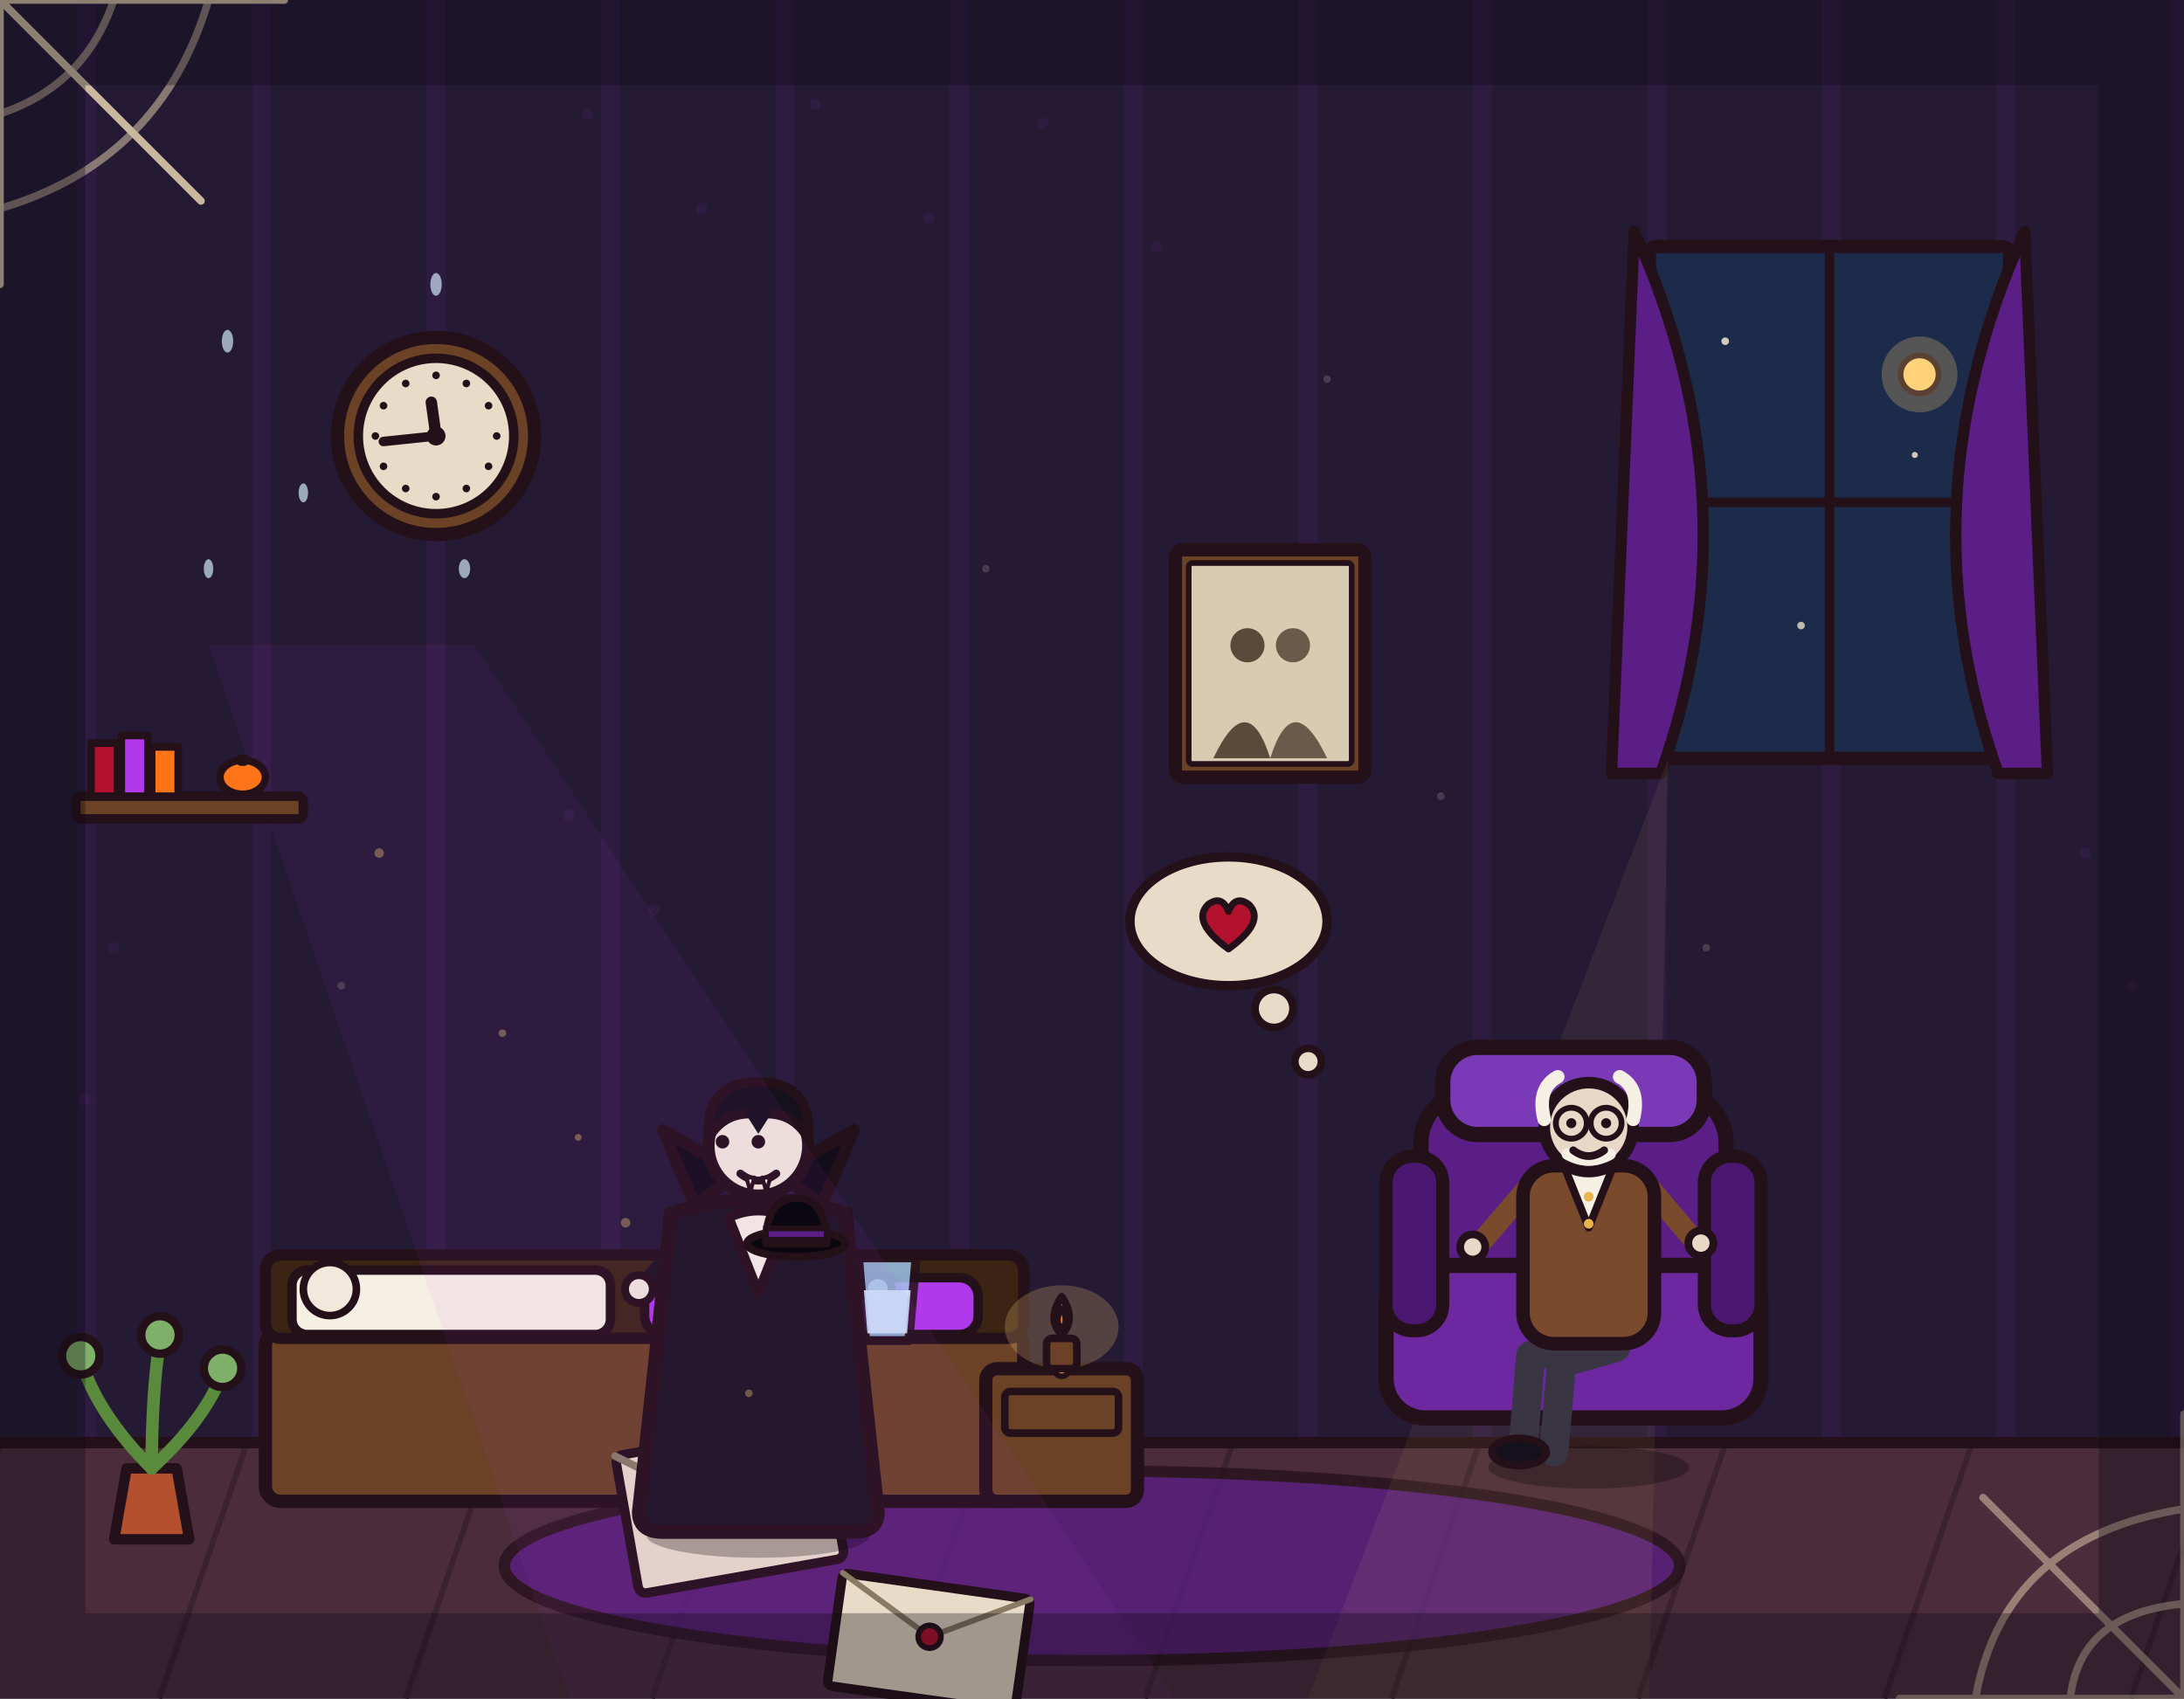
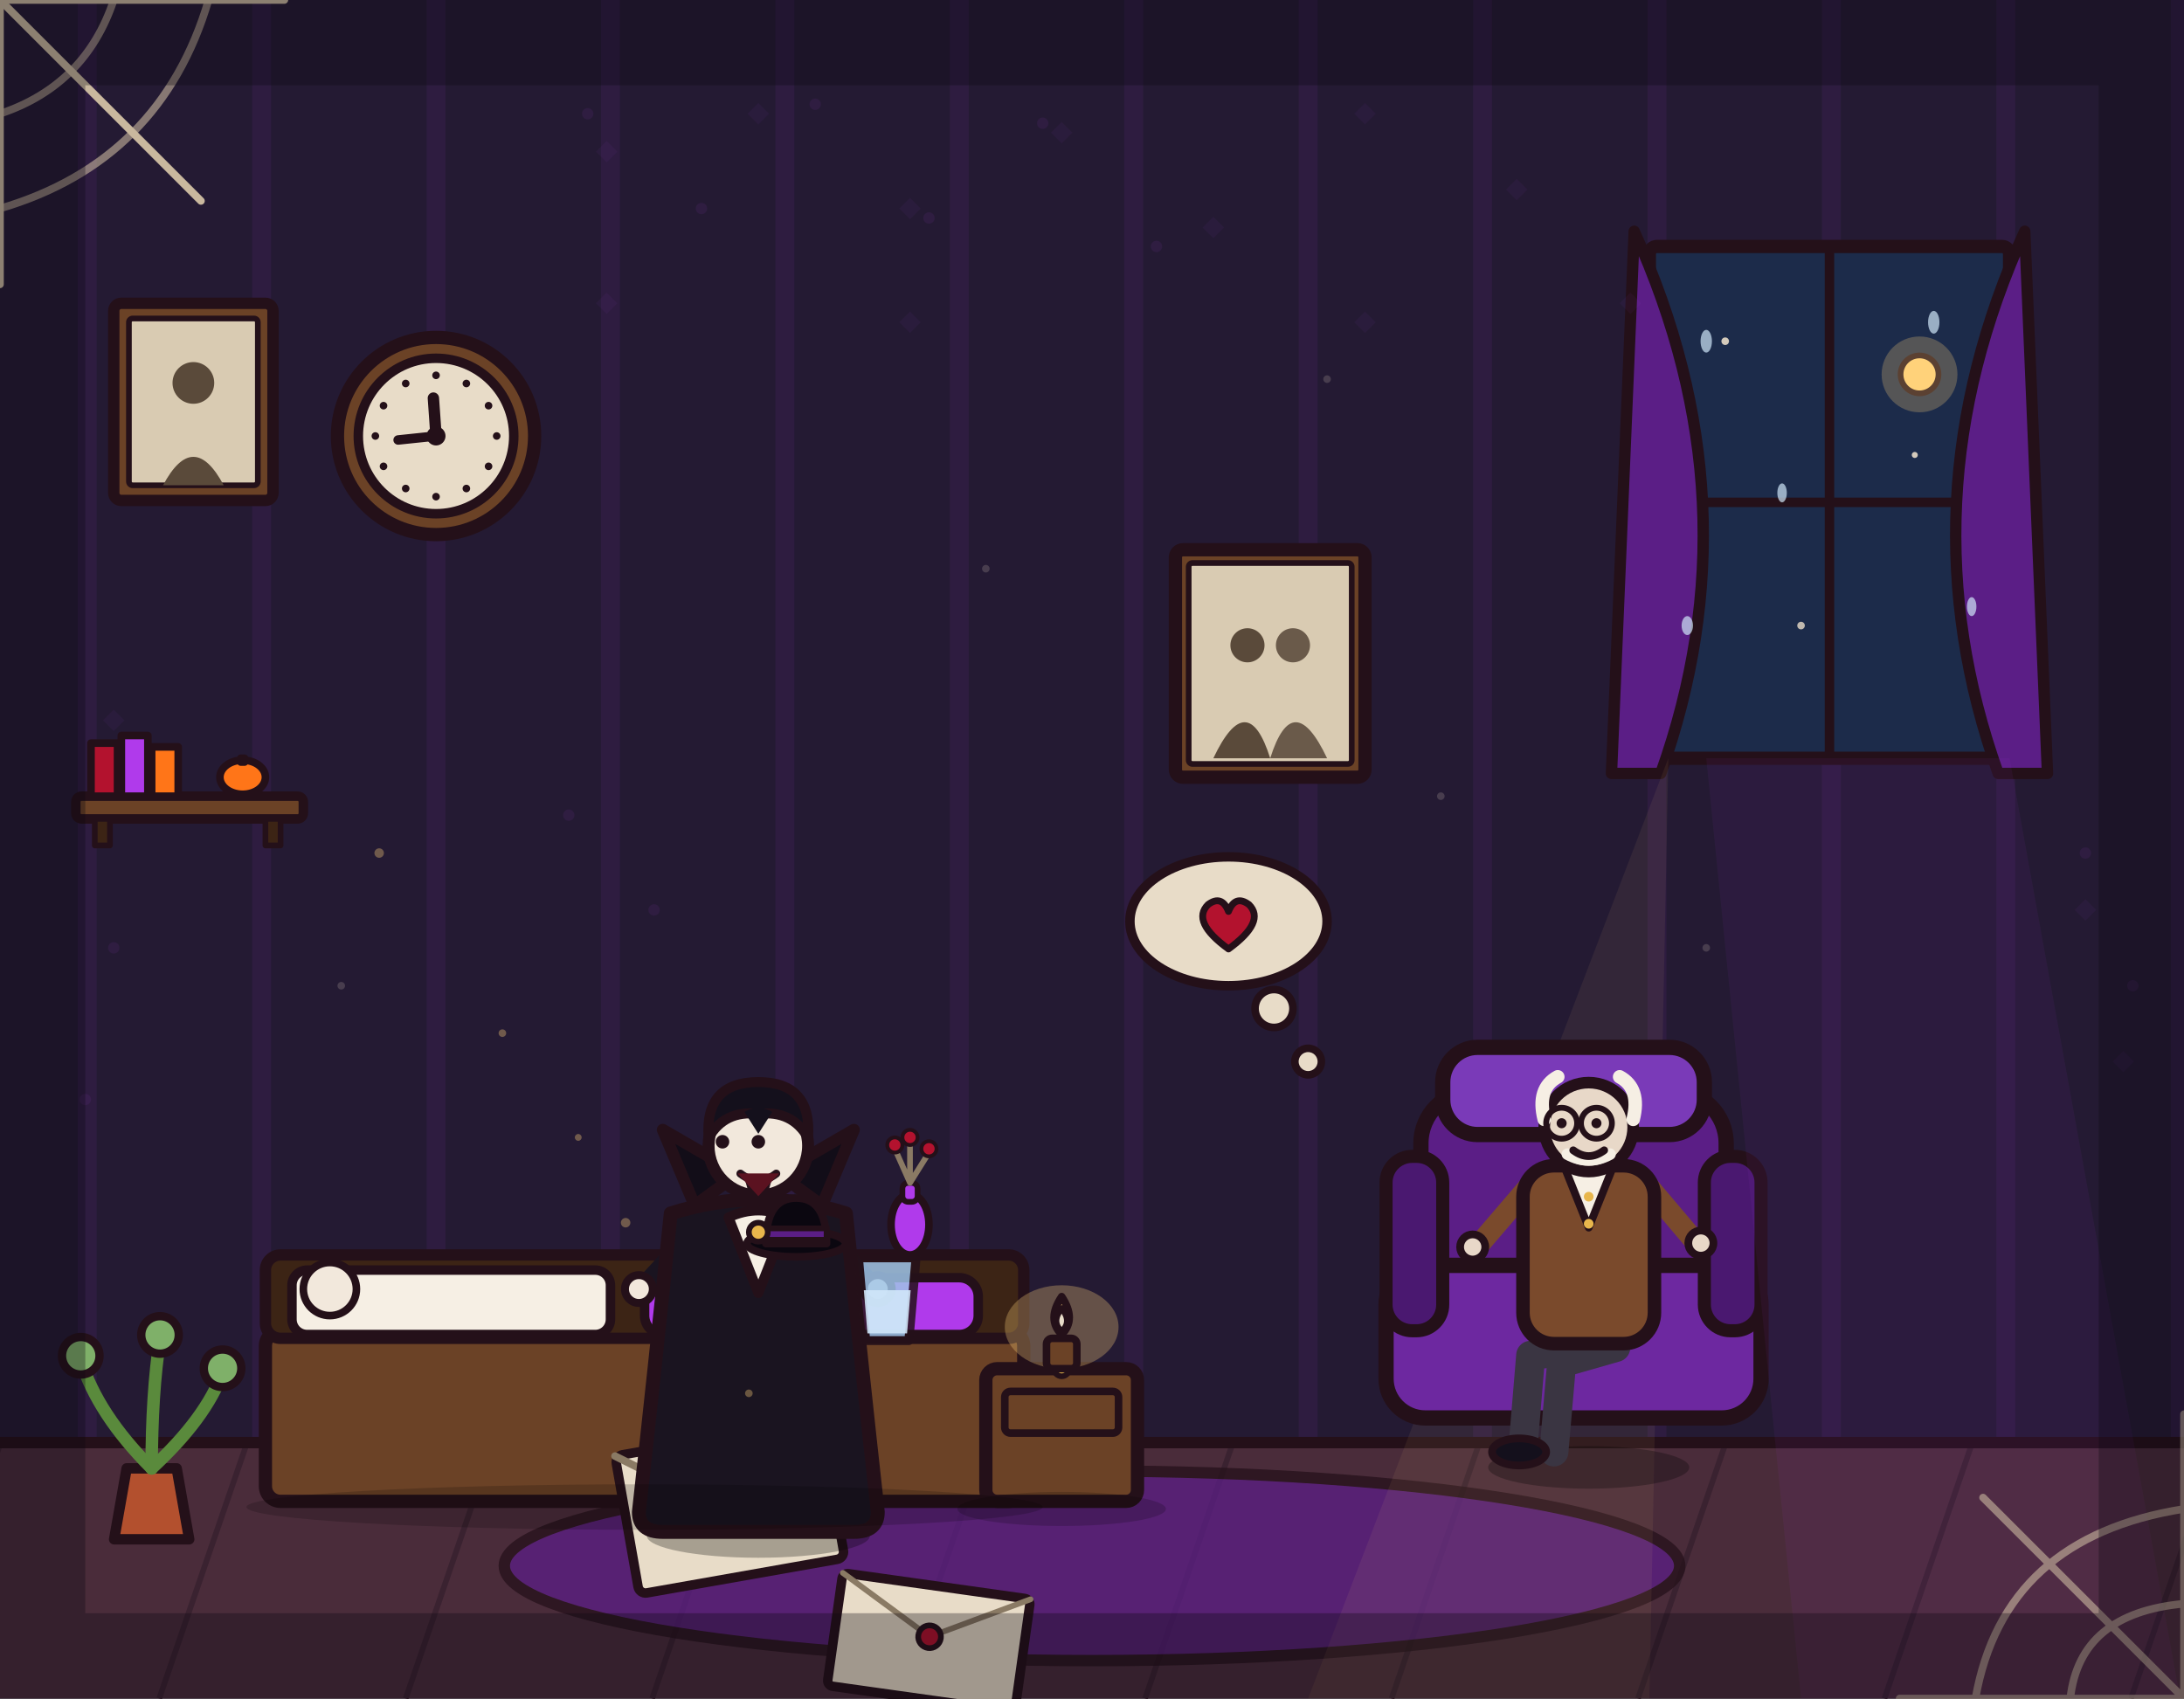
<svg xmlns="http://www.w3.org/2000/svg" viewBox="0 0 1152 896" width="1152" height="896">
  <rect x="0" y="0" width="1152" height="896" fill="#241a33" />
  <path d="M46 0V762M138 0V762M230 0V762M322 0V762M414 0V762M506 0V762M598 0V762M690 0V762M782 0V762M874 0V762M966 0V762M1058 0V762M1150 0V762" stroke="#b03aeb" stroke-width="10" opacity=".07" fill="none" />
  <rect x="0" y="760" width="1152" height="136" fill="#4a2c3a" />
  <path d="M0 762 L-46 896M130 762 L84 896M260 762 L214 896M390 762 L344 896M520 762 L474 896M650 762 L604 896M780 762 L734 896M910 762 L864 896M1040 762 L994 896M1170 762 L1124 896" stroke="#3a2230" stroke-width="3" fill="none" />
  <line x1="0" y1="761" x2="1152" y2="761" stroke="#241019" stroke-width="6" stroke-linecap="round" />
  <ellipse cx="576" cy="826" rx="310" ry="50" fill="#5b1e86" stroke="#241019" stroke-width="6" stroke-linejoin="round" stroke-linecap="round" opacity="0.75" />
  <rect x="140" y="702" width="400" height="90" rx="8" fill="#6b4226" stroke="#241019" stroke-width="7" stroke-linejoin="round" stroke-linecap="round" />
  <rect x="140" y="662" width="400" height="44" rx="8" fill="#3c2415" stroke="#241019" stroke-width="6" stroke-linejoin="round" stroke-linecap="round" />
  <rect x="154" y="670" width="168" height="34" rx="8" fill="#f6efe4" stroke="#241019" stroke-width="5" stroke-linejoin="round" stroke-linecap="round" />
  <rect x="340" y="674" width="176" height="30" rx="10" fill="#b03aeb" stroke="#241019" stroke-width="5" stroke-linejoin="round" stroke-linecap="round" />
  <circle cx="174" cy="680" r="14" fill="#f2e8dc" stroke="#241019" stroke-width="4" stroke-linejoin="round" stroke-linecap="round" />
  <g transform="rotate(-10 385 795)">
    <rect x="330" y="758" width="110" height="74" rx="4" fill="#e8dcc8" stroke="#241019" stroke-width="5" stroke-linejoin="round" stroke-linecap="round" />
    <path d="M330 758 L385 798.7 L440 758" fill="none" stroke="#8a7a64" stroke-width="4" stroke-linecap="round" stroke-linejoin="round" />
    <circle cx="385" cy="795" r="7" fill="#b3122e" stroke="#241019" stroke-width="3" stroke-linejoin="round" stroke-linecap="round" />
  </g>
  <g transform="translate(560 792) scale(1)">
    <rect x="-40" y="-70" width="80" height="70" rx="6" fill="#6b4226" stroke="#241019" stroke-width="7" stroke-linejoin="round" stroke-linecap="round" />
    <rect x="-30" y="-58" width="60" height="22" rx="3" fill="none" stroke="#241019" stroke-width="4" stroke-linejoin="round" stroke-linecap="round" />
    <circle cx="0" cy="-70" r="4" fill="#e8b64c" stroke="#241019" stroke-width="3" stroke-linejoin="round" stroke-linecap="round" />
  </g>
-   <ellipse cx="560" cy="700" rx="30" ry="22" fill="#ffd27a" stroke-width="0" stroke-linejoin="round" stroke-linecap="round" stroke="none" opacity="0.22" />
+   <ellipse cx="560" cy="700" rx="30" ry="22" fill="#ffd27a" stroke-width="0" stroke-linejoin="round" stroke-linecap="round" stroke="none" opacity="0.3" />
  <rect x="552" y="706" width="16" height="16" rx="3" fill="#6b4226" stroke="#241019" stroke-width="4" stroke-linejoin="round" stroke-linecap="round" />
  <path d="M560 684 Q568 696 560 704 Q552 696 560 684 Z" fill="#ffd27a" stroke="#241019" stroke-width="4" stroke-linejoin="round" stroke-linecap="round" />
  <path d="M560 690 Q564 697 560 701 Q556 697 560 690 Z" fill="#ff7518" stroke="#241019" stroke-width="3" stroke-linejoin="round" stroke-linecap="round" />
+   <path d="M560 693 Q562.5 697 560 700 Q557.5 697 560 693 Z" fill="#e8dcc8" stroke="none" />
  <rect x="870" y="130" width="190" height="270" rx="4" fill="#1c2b4a" stroke="#241019" stroke-width="7" stroke-linejoin="round" stroke-linecap="round" />
  <line x1="965" y1="130" x2="965" y2="400" stroke="#241019" stroke-width="5" stroke-linecap="round" />
  <line x1="870" y1="265" x2="1060" y2="265" stroke="#241019" stroke-width="5" stroke-linecap="round" />
  <path d="M862 122 Q927 265 876 408 L850 408 Z" fill="#5b1e86" stroke="#241019" stroke-width="6" stroke-linejoin="round" stroke-linecap="round" />
  <path d="M1068 122 Q1003 265 1054 408 L1080 408 Z" fill="#5b1e86" stroke="#241019" stroke-width="6" stroke-linejoin="round" stroke-linecap="round" />
  <circle cx="1012.5" cy="197.5" r="10" fill="#ffd27a" stroke="#241019" stroke-width="3" stroke-linejoin="round" stroke-linecap="round" />
  <circle cx="1012.5" cy="197.5" r="20" fill="#ffd27a" opacity="0.25" stroke="none" />
  <circle cx="910" cy="180" r="2" fill="#e8dcc8" opacity="0.9" />
  <circle cx="1010" cy="240" r="1.6" fill="#e8dcc8" opacity="0.9" />
  <circle cx="950" cy="330" r="2" fill="#e8dcc8" opacity="0.8" />
  <path d="M880 400 L690 896 L870 896 Z" fill="#ffd27a" stroke-width="0" stroke-linejoin="round" stroke-linecap="round" stroke="none" opacity="0.07" />
  <g transform="translate(230 230)">
    <circle cx="0" cy="0" r="52" fill="#6b4226" stroke="#241019" stroke-width="7" stroke-linejoin="round" stroke-linecap="round" />
    <circle cx="0" cy="0" r="41" fill="#e8dcc8" stroke="#241019" stroke-width="5" stroke-linejoin="round" stroke-linecap="round" />
    <circle cx="0" cy="-32" r="2" fill="#241019" opacity="1" />
    <circle cx="16" cy="-27.7" r="2" fill="#241019" opacity="1" />
    <circle cx="27.7" cy="-16" r="2" fill="#241019" opacity="1" />
    <circle cx="32" cy="0" r="2" fill="#241019" opacity="1" />
    <circle cx="27.7" cy="16" r="2" fill="#241019" opacity="1" />
    <circle cx="16" cy="27.7" r="2" fill="#241019" opacity="1" />
    <circle cx="0" cy="32" r="2" fill="#241019" opacity="1" />
    <circle cx="-16" cy="27.7" r="2" fill="#241019" opacity="1" />
    <circle cx="-27.7" cy="16" r="2" fill="#241019" opacity="1" />
    <circle cx="-32" cy="0" r="2" fill="#241019" opacity="1" />
    <circle cx="-27.7" cy="-16" r="2" fill="#241019" opacity="1" />
    <circle cx="-16" cy="-27.7" r="2" fill="#241019" opacity="1" />
-     <line x1="0" y1="0" x2="-27.8" y2="2.9" stroke="#241019" stroke-width="5" stroke-linecap="round" />
-     <line x1="0" y1="0" x2="-2.5" y2="-17.8" stroke="#241019" stroke-width="6" stroke-linecap="round" />
+     <line x1="0" y1="0" x2="-20" y2="2.1" stroke="#241019" stroke-width="5" stroke-linecap="round" />
+     <line x1="0" y1="0" x2="-1.4" y2="-20" stroke="#241019" stroke-width="6" stroke-linecap="round" />
    <circle cx="0" cy="0" r="4" fill="#241019" stroke="#241019" stroke-width="2" stroke-linejoin="round" stroke-linecap="round" />
  </g>
  <rect x="620" y="290" width="100" height="120" rx="4" fill="#6b4226" stroke="#241019" stroke-width="7" stroke-linejoin="round" stroke-linecap="round" />
  <rect x="627" y="297" width="86" height="106" rx="2" fill="#d9cbb2" stroke="#241019" stroke-width="3" stroke-linejoin="round" stroke-linecap="round" />
  <circle cx="658" cy="340.4" r="9" fill="#5a4a3a" stroke-width="0" stroke-linejoin="round" stroke-linecap="round" stroke="none" />
  <circle cx="682" cy="340.4" r="9" fill="#6a5a4a" stroke-width="0" stroke-linejoin="round" stroke-linecap="round" stroke="none" />
  <path d="M640 400 Q658 362 670 400 Z" fill="#5a4a3a" stroke-width="0" stroke-linejoin="round" stroke-linecap="round" stroke="none" />
  <path d="M670 400 Q682 362 700 400 Z" fill="#6a5a4a" stroke-width="0" stroke-linejoin="round" stroke-linecap="round" stroke="none" />
  <line x1="0" y1="0" x2="150" y2="0" stroke="#c9b89e" stroke-width="4" stroke-linecap="round" />
  <line x1="0" y1="0" x2="0" y2="150" stroke="#c9b89e" stroke-width="4" stroke-linecap="round" />
  <line x1="0" y1="0" x2="106" y2="106" stroke="#c9b89e" stroke-width="4" stroke-linecap="round" />
  <path d="M60 0 Q45 45 0 60" fill="none" stroke="#c9b89e" stroke-width="4" stroke-linecap="round" stroke-linejoin="round" opacity="0.6" />
  <path d="M110 0 Q85 85 0 110" fill="none" stroke="#c9b89e" stroke-width="4" stroke-linecap="round" stroke-linejoin="round" opacity="0.6" />
  <g transform="translate(80 812) scale(1.1)">
    <path d="M-18 0 L18 0 L12 -34 L-12 -34 Z" fill="#b3502e" stroke="#241019" stroke-width="5" stroke-linejoin="round" stroke-linecap="round" />
    <path d="M0 -34 Q-26 -60 -34 -86" fill="none" stroke="#5a8a3c" stroke-width="6" stroke-linecap="round" stroke-linejoin="round" />
    <path d="M0 -34 Q0 -70 4 -96" fill="none" stroke="#5a8a3c" stroke-width="6" stroke-linecap="round" stroke-linejoin="round" />
    <path d="M0 -34 Q26 -58 34 -80" fill="none" stroke="#5a8a3c" stroke-width="6" stroke-linecap="round" stroke-linejoin="round" />
    <circle cx="-34" cy="-88" r="9" fill="#7fb069" stroke="#241019" stroke-width="4" stroke-linejoin="round" stroke-linecap="round" />
    <circle cx="4" cy="-98" r="9" fill="#7fb069" stroke="#241019" stroke-width="4" stroke-linejoin="round" stroke-linecap="round" />
    <circle cx="34" cy="-82" r="9" fill="#7fb069" stroke="#241019" stroke-width="4" stroke-linejoin="round" stroke-linecap="round" />
  </g>
  <g transform="translate(830 748) scale(1.15)">
    <rect x="-70" y="-150" width="140" height="110" rx="24" fill="#5b1e86" stroke="#241019" stroke-width="7" stroke-linejoin="round" stroke-linecap="round" />
    <rect x="-86" y="-70" width="172" height="70" rx="18" fill="#6d28a0" stroke="#241019" stroke-width="7" stroke-linejoin="round" stroke-linecap="round" />
    <rect x="-86" y="-120" width="26" height="80" rx="12" fill="#4a1870" stroke="#241019" stroke-width="6" stroke-linejoin="round" stroke-linecap="round" />
    <rect x="60" y="-120" width="26" height="80" rx="12" fill="#4a1870" stroke="#241019" stroke-width="6" stroke-linejoin="round" stroke-linecap="round" />
    <rect x="-60" y="-170" width="120" height="40" rx="16" fill="#7a3ab8" stroke="#241019" stroke-width="7" stroke-linejoin="round" stroke-linecap="round" />
  </g>
  <g transform="translate(838 770) scale(-1.02 1.02)">
    <ellipse cx="0" cy="4" rx="52" ry="11" fill="#000000" stroke-width="0" stroke-linejoin="round" stroke-linecap="round" stroke="none" opacity="0.28" />
    <path d="M-8 -58 L30 -54 L34 -6" fill="none" stroke="#3a3542" stroke-width="15" stroke-linecap="round" stroke-linejoin="round" />
    <path d="M-14 -58 L14 -50 L18 -4" fill="none" stroke="#3a3542" stroke-width="15" stroke-linecap="round" stroke-linejoin="round" />
    <ellipse cx="36" cy="-4" rx="14" ry="7" fill="#14101c" stroke="#241019" stroke-width="4" stroke-linejoin="round" stroke-linecap="round" />
    <path d="M32 -140 L56 -112" fill="none" stroke="#7a4a2c" stroke-width="11" stroke-linecap="round" stroke-linejoin="round" />
    <circle cx="60" cy="-110" r="6.5" fill="#e8d8c8" stroke="#241019" stroke-width="4" stroke-linejoin="round" stroke-linecap="round" />
    <path d="M-32 -140 L-54 -114" fill="none" stroke="#7a4a2c" stroke-width="11" stroke-linecap="round" stroke-linejoin="round" />
    <circle cx="-58" cy="-112" r="6.5" fill="#e8d8c8" stroke="#241019" stroke-width="4" stroke-linejoin="round" stroke-linecap="round" />
    <rect x="-34" y="-152" width="68" height="92" rx="16" fill="#7a4a2c" stroke="#241019" stroke-width="7" stroke-linejoin="round" stroke-linecap="round" />
    <path d="M-12 -150 L0 -120 L12 -150 Z" fill="#f6efe4" stroke="#241019" stroke-width="4" stroke-linejoin="round" stroke-linecap="round" />
    <circle cx="0" cy="-136" r="2.5" fill="#e8b64c" stroke-width="0" stroke-linejoin="round" stroke-linecap="round" stroke="none" />
    <circle cx="0" cy="-122" r="2.5" fill="#e8b64c" stroke-width="0" stroke-linejoin="round" stroke-linecap="round" stroke="none" />
    <circle cx="0" cy="-172" r="23" fill="#e8d8c8" stroke="#241019" stroke-width="6" stroke-linejoin="round" stroke-linecap="round" />
    <path d="M-23 -176 Q-27 -192 -16 -198" fill="none" stroke="#f6efe4" stroke-width="7" stroke-linecap="round" stroke-linejoin="round" />
    <path d="M23 -176 Q27 -192 16 -198" fill="none" stroke="#f6efe4" stroke-width="7" stroke-linecap="round" stroke-linejoin="round" />
-     <circle cx="-9" cy="-174" r="2.6" fill="#241019" stroke-width="0" stroke-linejoin="round" stroke-linecap="round" stroke="none" />
-     <circle cx="9" cy="-174" r="2.6" fill="#241019" stroke-width="0" stroke-linejoin="round" stroke-linecap="round" stroke="none" />
-     <circle cx="-9" cy="-174" r="8" fill="none" stroke="#241019" stroke-width="3" stroke-linejoin="round" stroke-linecap="round" />
-     <circle cx="9" cy="-174" r="8" fill="none" stroke="#241019" stroke-width="3" stroke-linejoin="round" stroke-linecap="round" />
-     <line x1="-1" y1="-174" x2="1" y2="-174" stroke="#241019" stroke-width="3" stroke-linecap="round" />
+     <circle cx="-4" cy="-174" r="2.6" fill="#241019" stroke-width="0" stroke-linejoin="round" stroke-linecap="round" stroke="none" />
+     <circle cx="14" cy="-174" r="2.6" fill="#241019" stroke-width="0" stroke-linejoin="round" stroke-linecap="round" stroke="none" />
+     <circle cx="-4" cy="-174" r="8" fill="none" stroke="#241019" stroke-width="3" stroke-linejoin="round" stroke-linecap="round" />
+     <circle cx="14" cy="-174" r="8" fill="none" stroke="#241019" stroke-width="3" stroke-linejoin="round" stroke-linecap="round" />
+     <line x1="4" y1="-174" x2="6" y2="-174" stroke="#241019" stroke-width="3" stroke-linecap="round" />
    <path d="M-11 -158 Q0 -152 11 -158" fill="none" stroke="#f6efe4" stroke-width="6" stroke-linecap="round" stroke-linejoin="round" />
    <path d="M-8 -160 Q0 -154 8 -160" fill="none" stroke="#241019" stroke-width="4" stroke-linecap="round" stroke-linejoin="round" />
  </g>
  <circle cx="690" cy="560" r="7" fill="#e8dcc8" stroke="#241019" stroke-width="4" stroke-linejoin="round" stroke-linecap="round" />
  <circle cx="672" cy="532" r="10" fill="#e8dcc8" stroke="#241019" stroke-width="4" stroke-linejoin="round" stroke-linecap="round" />
  <ellipse cx="648" cy="486" rx="52" ry="34" fill="#e8dcc8" stroke="#241019" stroke-width="5" stroke-linejoin="round" stroke-linecap="round" />
  <g transform="translate(648 488) scale(0.9)">
    <path d="M0 14 Q-22 -2 -12 -12 Q-4 -18 0 -8 Q4 -18 12 -12 Q22 -2 0 14 Z" fill="#b3122e" stroke="#241019" stroke-width="4" stroke-linejoin="round" stroke-linecap="round" />
  </g>
  <g transform="translate(400 806) scale(1.05 1.05)">
    <ellipse cx="0" cy="4" rx="56" ry="11" fill="#000000" stroke-width="0" stroke-linejoin="round" stroke-linecap="round" stroke="none" opacity="0.28" />
    <path d="M-12 -62 L-16 -6" fill="none" stroke="#241a2e" stroke-width="15" stroke-linecap="round" stroke-linejoin="round" />
    <path d="M12 -62 L16 -6" fill="none" stroke="#241a2e" stroke-width="15" stroke-linecap="round" stroke-linejoin="round" />
    <ellipse cx="-18" cy="-4" rx="15" ry="7" fill="#14101c" stroke="#241019" stroke-width="4" stroke-linejoin="round" stroke-linecap="round" />
    <ellipse cx="18" cy="-4" rx="15" ry="7" fill="#14101c" stroke="#241019" stroke-width="4" stroke-linejoin="round" stroke-linecap="round" />
    <path d="M-34 -146 L-56 -122" fill="none" stroke="#1a1420" stroke-width="11" stroke-linecap="round" stroke-linejoin="round" />
    <circle cx="-60" cy="-120" r="7" fill="#f2e8dc" stroke="#241019" stroke-width="4" stroke-linejoin="round" stroke-linecap="round" />
    <path d="M34 -146 L56 -122" fill="none" stroke="#1a1420" stroke-width="11" stroke-linecap="round" stroke-linejoin="round" />
    <circle cx="60" cy="-120" r="7" fill="#f2e8dc" stroke="#241019" stroke-width="4" stroke-linejoin="round" stroke-linecap="round" />
    <path d="M-44 -158 Q-52 -80 -60 -8 Q-60 2 -48 2 L48 2 Q60 2 60 -8 Q52 -80 44 -158 Q0 -172 -44 -158 Z" fill="#1a1420" stroke="#241019" stroke-width="7" stroke-linejoin="round" stroke-linecap="round" />
    <path d="M-32 -162 L-48 -200 L-10 -178 Z" fill="#120d18" stroke="#241019" stroke-width="6" stroke-linejoin="round" stroke-linecap="round" />
    <path d="M32 -162 L48 -200 L10 -178 Z" fill="#120d18" stroke="#241019" stroke-width="6" stroke-linejoin="round" stroke-linecap="round" />
    <path d="M-15 -156 L0 -118 L15 -156 Q0 -163 -15 -156 Z" fill="#f6efe4" stroke="#241019" stroke-width="5" stroke-linejoin="round" stroke-linecap="round" />
    <circle cx="0" cy="-192" r="25" fill="#f2e8dc" stroke="#241019" stroke-width="6" stroke-linejoin="round" stroke-linecap="round" />
    <path d="M-25 -196 Q-27 -224 0 -224 Q27 -224 25 -196 Q17 -210 0 -208 Q-17 -210 -25 -196 Z" fill="#14101c" stroke="#241019" stroke-width="5" stroke-linejoin="round" stroke-linecap="round" />
    <path d="M-7 -209 L0 -198 L7 -209 Q0 -213 -7 -209 Z" fill="#14101c" stroke-width="0" stroke-linejoin="round" stroke-linecap="round" stroke="none" />
    <circle cx="-18" cy="-194" r="3.4" fill="#241019" stroke-width="0" stroke-linejoin="round" stroke-linecap="round" stroke="none" />
    <circle cx="0" cy="-194" r="3.4" fill="#241019" stroke-width="0" stroke-linejoin="round" stroke-linecap="round" stroke="none" />
    <path d="M-9 -178 Q0 -171 9 -178" fill="none" stroke="#241019" stroke-width="4" stroke-linecap="round" stroke-linejoin="round" />
    <path d="M-6 -176 L-2 -176 L-4 -169 Z" fill="#ffffff" stroke="#241019" stroke-width="2" stroke-linejoin="round" stroke-linecap="round" />
    <path d="M2 -176 L6 -176 L4 -169 Z" fill="#ffffff" stroke="#241019" stroke-width="2" stroke-linejoin="round" stroke-linecap="round" />
  </g>
  <g transform="translate(468 692) scale(0.95)">
    <path d="M-16 -30 L16 -30 L12 16 L-12 16 Z" fill="#9fc4e8" stroke="#241019" stroke-width="5" stroke-linejoin="round" stroke-linecap="round" opacity="0.85" />
    <path d="M-13 -12 L13 -12 L11 12 L-11 12 Z" fill="#cfe6f8" stroke-width="0" stroke-linejoin="round" stroke-linecap="round" stroke="none" opacity="0.9" />
  </g>
-   <polygon points="110,340 250,340 620,896 300,896" fill="#b03aeb" opacity="0.07" />
+   <polygon points="900,400 1060,400 1150,896 950,896" fill="#b03aeb" opacity="0.06" />
  <g fill="#ffd27a" opacity="0.35">
    <circle cx="200" cy="450" r="2.5" />
    <circle cx="265" cy="545" r="2" />
    <circle cx="330" cy="645" r="2.5" />
    <circle cx="395" cy="735" r="2" />
    <circle cx="305" cy="600" r="1.8" />
  </g>
  <g fill="#cfe6f8" opacity="0.7">
-     <ellipse cx="120" cy="180" rx="3" ry="6" />
-     <ellipse cx="160" cy="260" rx="2.5" ry="5" />
-     <ellipse cx="230" cy="150" rx="3" ry="6" />
-     <ellipse cx="110" cy="300" rx="2.5" ry="5" />
-     <ellipse cx="245" cy="300" rx="3" ry="5" />
+     <ellipse cx="900" cy="180" rx="3" ry="6" />
+     <ellipse cx="940" cy="260" rx="2.5" ry="5" />
+     <ellipse cx="1020" cy="170" rx="3" ry="6" />
+     <ellipse cx="1040" cy="320" rx="2.5" ry="5" />
+     <ellipse cx="890" cy="330" rx="3" ry="5" />
  </g>
  <rect x="40" y="420" width="120" height="12" rx="3" fill="#6b4226" stroke="#241019" stroke-width="5" stroke-linejoin="round" stroke-linecap="round" />
  <rect x="48" y="392" width="14" height="28" fill="#b3122e" stroke="#241019" stroke-width="4" stroke-linejoin="round" stroke-linecap="round" />
  <rect x="64" y="388" width="14" height="32" fill="#b03aeb" stroke="#241019" stroke-width="4" stroke-linejoin="round" stroke-linecap="round" />
  <rect x="80" y="394" width="14" height="26" fill="#ff7518" stroke="#241019" stroke-width="4" stroke-linejoin="round" stroke-linecap="round" />
  <ellipse cx="128" cy="410" rx="12" ry="9" fill="#ff7518" stroke="#241019" stroke-width="4" stroke-linejoin="round" stroke-linecap="round" />
  <rect x="125" y="398" width="6" height="6" rx="2" fill="#241019" />
  <ellipse cx="420" cy="656" rx="26" ry="7" fill="#0b0710" stroke="#241019" stroke-width="4" stroke-linejoin="round" stroke-linecap="round" />
  <path d="M404 656 Q404 632 420 632 Q436 632 436 656 Z" fill="#0b0710" stroke="#241019" stroke-width="4" stroke-linejoin="round" stroke-linecap="round" />
  <rect x="404" y="648" width="32" height="6" fill="#5b1e86" stroke="#241019" stroke-width="3" />
  <g transform="rotate(8 480 865)">
    <rect x="440" y="835" width="100" height="60" rx="3" fill="#e8dcc8" stroke="#241019" stroke-width="5" stroke-linejoin="round" stroke-linecap="round" />
    <path d="M440 835 L490 862 L540 835" fill="none" stroke="#8a7a64" stroke-width="3" stroke-linecap="round" />
    <circle cx="490" cy="862" r="6" fill="#b3122e" stroke="#241019" stroke-width="3" stroke-linejoin="round" stroke-linecap="round" />
  </g>
  <g fill="none" stroke="#c9b89e" stroke-width="4" stroke-linecap="round" opacity="0.6">
    <path d="M1152 896 L1002 896 M1152 896 L1152 746 M1152 896 L1046 790" />
    <path d="M1092 896 Q1097 851 1152 846" />
    <path d="M1042 896 Q1057 811 1152 796" />
  </g>
  <g fill="#b03aeb" opacity="0.08">
    <circle cx="310" cy="60" r="3" />
    <circle cx="370" cy="110" r="3" />
    <circle cx="430" cy="55" r="3" />
    <circle cx="490" cy="115" r="3" />
    <circle cx="550" cy="65" r="3" />
    <circle cx="610" cy="130" r="3" />
    <circle cx="300" cy="430" r="3" />
    <circle cx="345" cy="480" r="3" />
    <circle cx="1100" cy="450" r="3" />
    <circle cx="1125" cy="520" r="3" />
    <circle cx="60" cy="500" r="3" />
    <circle cx="45" cy="580" r="3" />
  </g>
  <g fill="#e8dcc8" opacity="0.18">
    <circle cx="520" cy="300" r="2" />
    <circle cx="700" cy="200" r="2" />
    <circle cx="760" cy="420" r="2" />
    <circle cx="180" cy="520" r="2" />
    <circle cx="900" cy="500" r="2" />
  </g>
+   <rect x="50" y="432" width="8" height="14" fill="#3c2415" stroke="#241019" stroke-width="3" stroke-linejoin="round" stroke-linecap="round" />
+   <rect x="140" y="432" width="8" height="14" fill="#3c2415" stroke="#241019" stroke-width="3" stroke-linejoin="round" stroke-linecap="round" />
+   <rect x="60" y="160" width="84" height="104" rx="4" fill="#6b4226" stroke="#241019" stroke-width="6" stroke-linejoin="round" stroke-linecap="round" />
+   <rect x="68" y="168" width="68" height="88" rx="2" fill="#d9cbb2" stroke="#241019" stroke-width="3" stroke-linejoin="round" stroke-linecap="round" />
+   <circle cx="102" cy="202" r="11" fill="#5a4a3a" />
+   <path d="M86 256 Q102 226 118 256 Z" fill="#5a4a3a" />
+   <ellipse cx="480" cy="646" rx="10" ry="16" fill="#b03aeb" stroke="#241019" stroke-width="4" stroke-linejoin="round" stroke-linecap="round" />
+   <rect x="476" y="624" width="8" height="10" rx="3" fill="#b03aeb" stroke="#241019" stroke-width="3" stroke-linejoin="round" stroke-linecap="round" />
+   <path d="M480 624 L472 606 M480 624 L480 602 M480 624 L490 608" stroke="#8a7a64" stroke-width="3" fill="none" stroke-linecap="round" />
+   <circle cx="472" cy="604" r="4" fill="#b3122e" stroke="#241019" stroke-width="2" />
+   <circle cx="480" cy="600" r="4" fill="#b3122e" stroke="#241019" stroke-width="2" />
+   <circle cx="490" cy="606" r="4" fill="#b3122e" stroke="#241019" stroke-width="2" />
+   <polygon points="389,619 411,619 400,631" fill="#5b1220" />
+   <circle cx="400" cy="650" r="5" fill="#e8b64c" stroke="#241019" stroke-width="3" stroke-linejoin="round" stroke-linecap="round" />
+   <ellipse cx="340" cy="795" rx="210" ry="12" fill="#000000" opacity="0.18" />
+   <ellipse cx="560" cy="796" rx="55" ry="9" fill="#000000" opacity="0.18" />
+   <rect x="316" y="76" width="8" height="8" transform="rotate(45 320 80)" fill="#b03aeb" opacity="0.05" />
+   <rect x="396" y="56" width="8" height="8" transform="rotate(45 400 60)" fill="#b03aeb" opacity="0.05" />
+   <rect x="476" y="106" width="8" height="8" transform="rotate(45 480 110)" fill="#b03aeb" opacity="0.05" />
+   <rect x="556" y="66" width="8" height="8" transform="rotate(45 560 70)" fill="#b03aeb" opacity="0.05" />
+   <rect x="636" y="116" width="8" height="8" transform="rotate(45 640 120)" fill="#b03aeb" opacity="0.05" />
+   <rect x="716" y="56" width="8" height="8" transform="rotate(45 720 60)" fill="#b03aeb" opacity="0.05" />
+   <rect x="796" y="96" width="8" height="8" transform="rotate(45 800 100)" fill="#b03aeb" opacity="0.05" />
+   <rect x="856" y="156" width="8" height="8" transform="rotate(45 860 160)" fill="#b03aeb" opacity="0.05" />
+   <rect x="316" y="156" width="8" height="8" transform="rotate(45 320 160)" fill="#b03aeb" opacity="0.05" />
+   <rect x="476" y="166" width="8" height="8" transform="rotate(45 480 170)" fill="#b03aeb" opacity="0.05" />
+   <rect x="716" y="166" width="8" height="8" transform="rotate(45 720 170)" fill="#b03aeb" opacity="0.05" />
+   <rect x="56" y="376" width="8" height="8" transform="rotate(45 60 380)" fill="#b03aeb" opacity="0.05" />
+   <rect x="1096" y="476" width="8" height="8" transform="rotate(45 1100 480)" fill="#b03aeb" opacity="0.05" />
+   <rect x="1116" y="556" width="8" height="8" transform="rotate(45 1120 560)" fill="#b03aeb" opacity="0.05" />
  <rect x="0" y="0" width="1152" height="896" fill="none" stroke="#0b0710" stroke-width="90" opacity="0.32" />
</svg>
